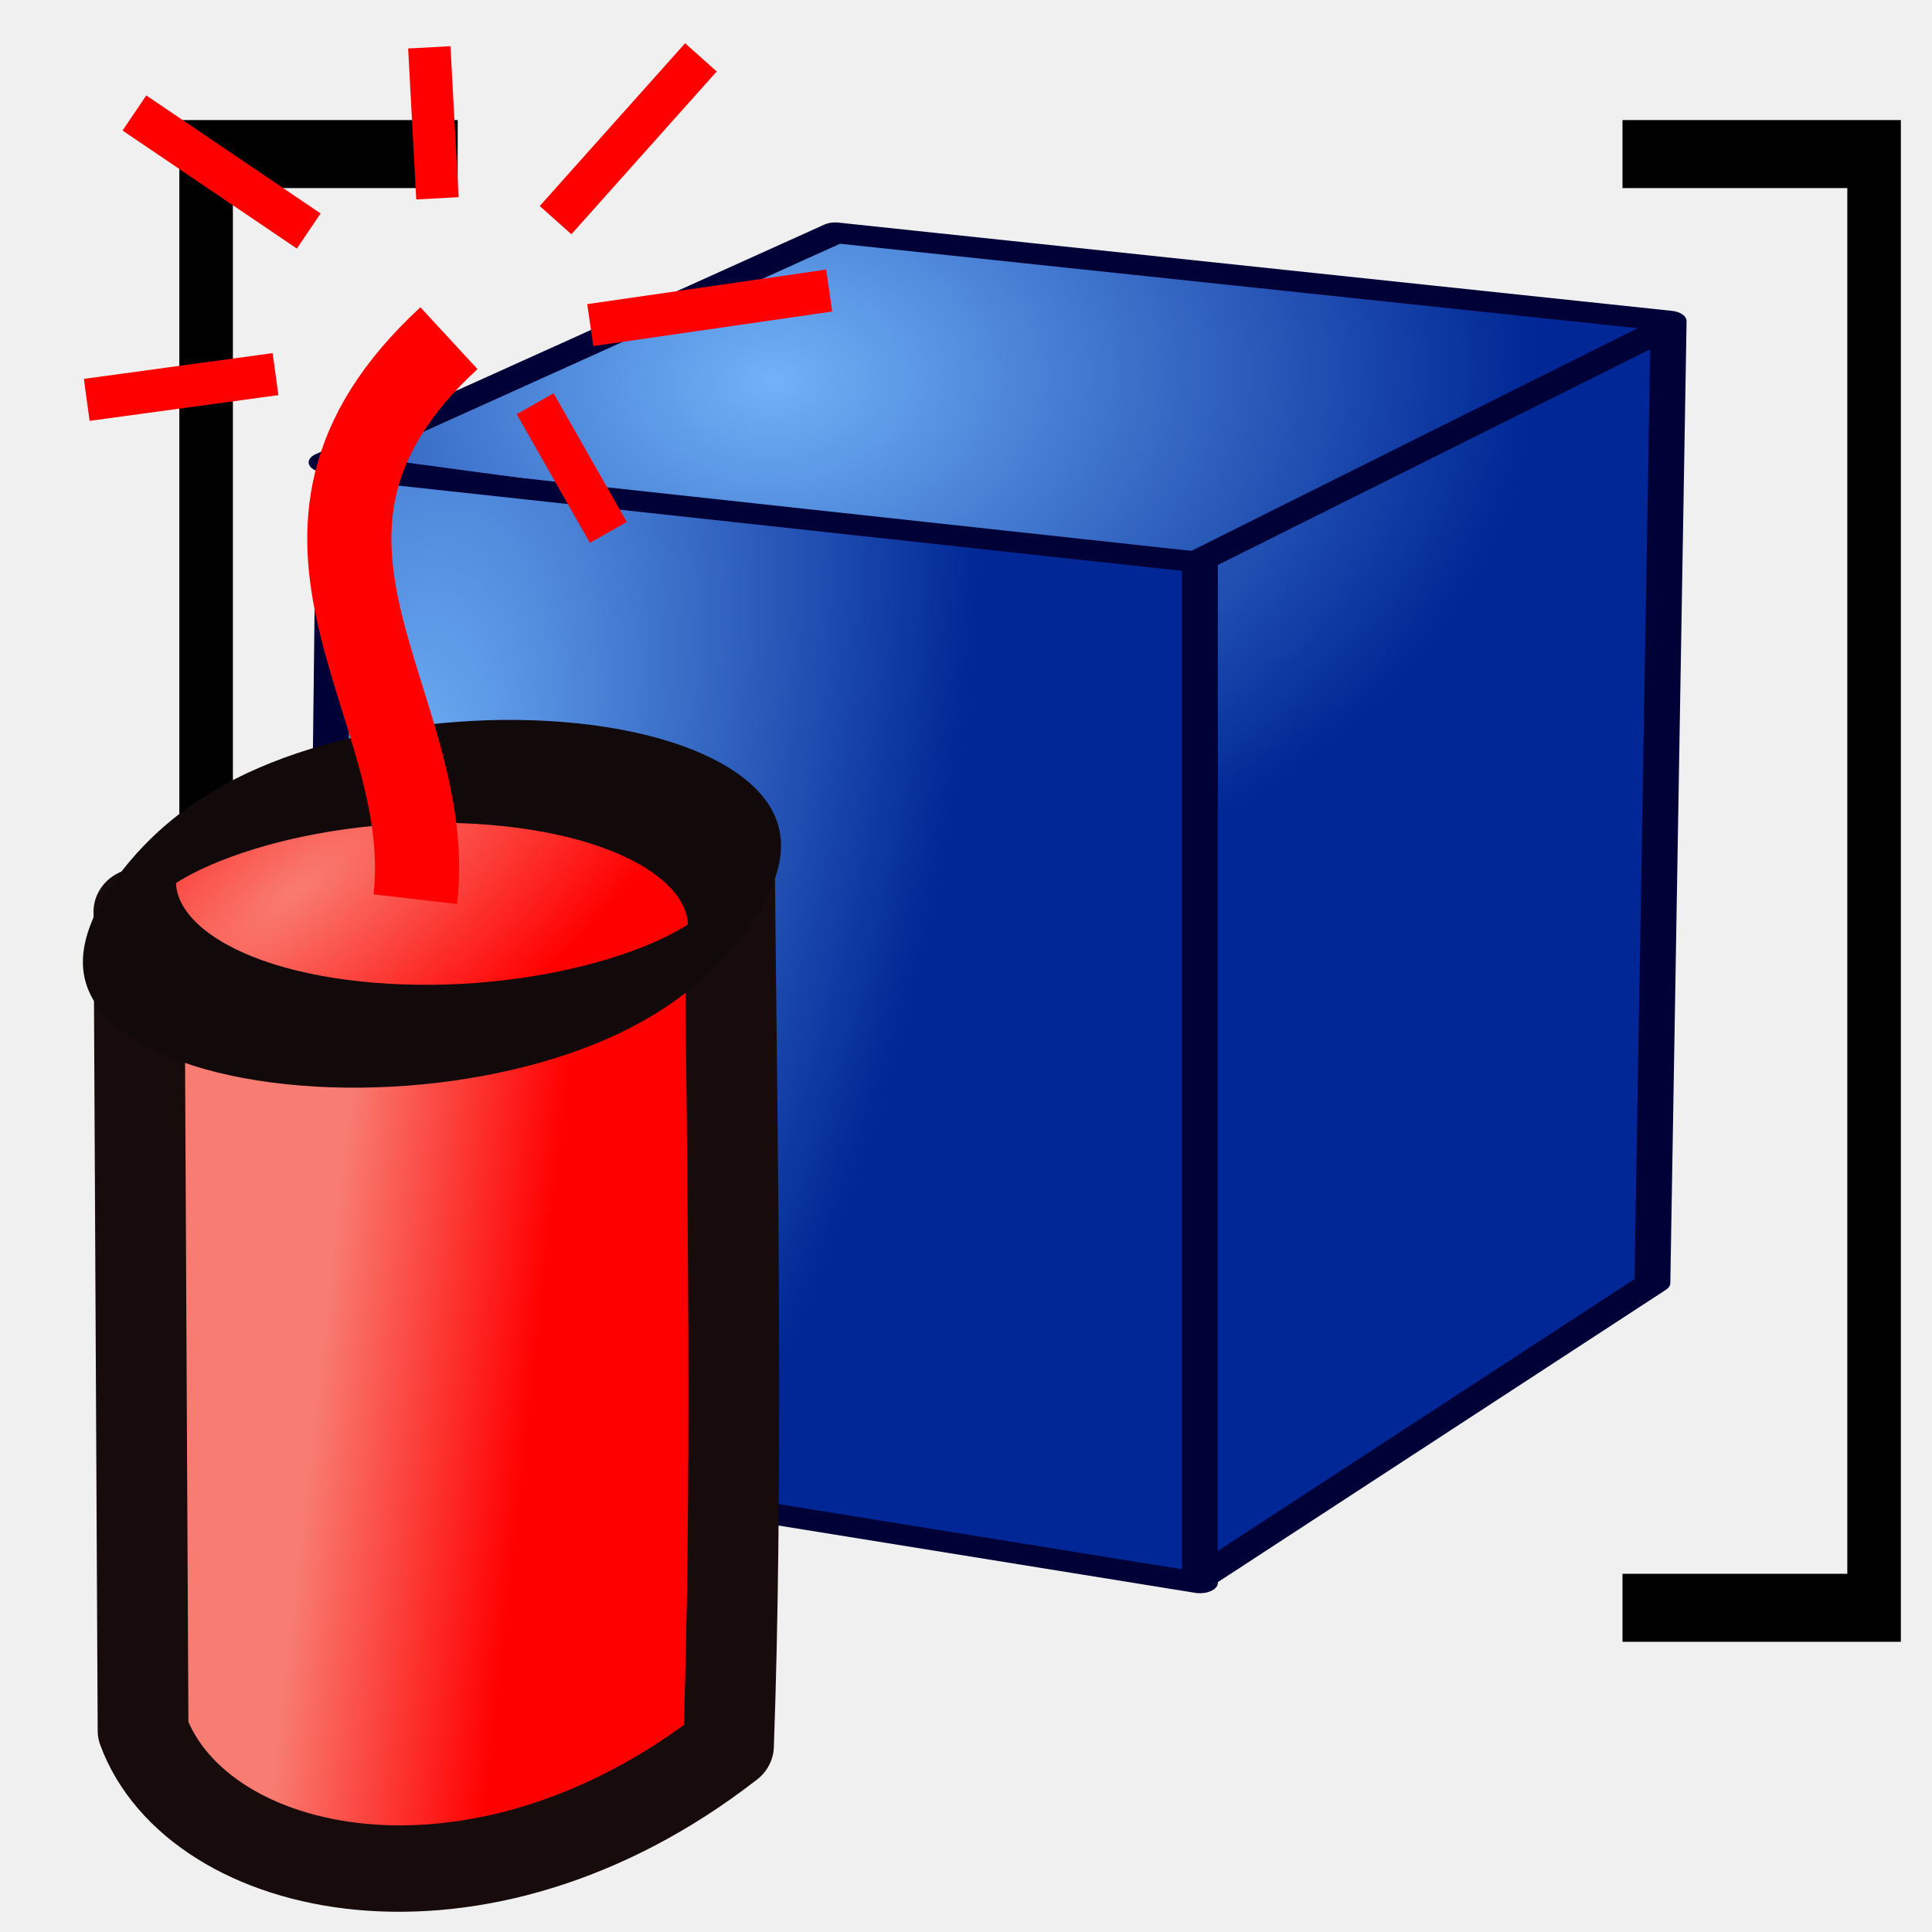
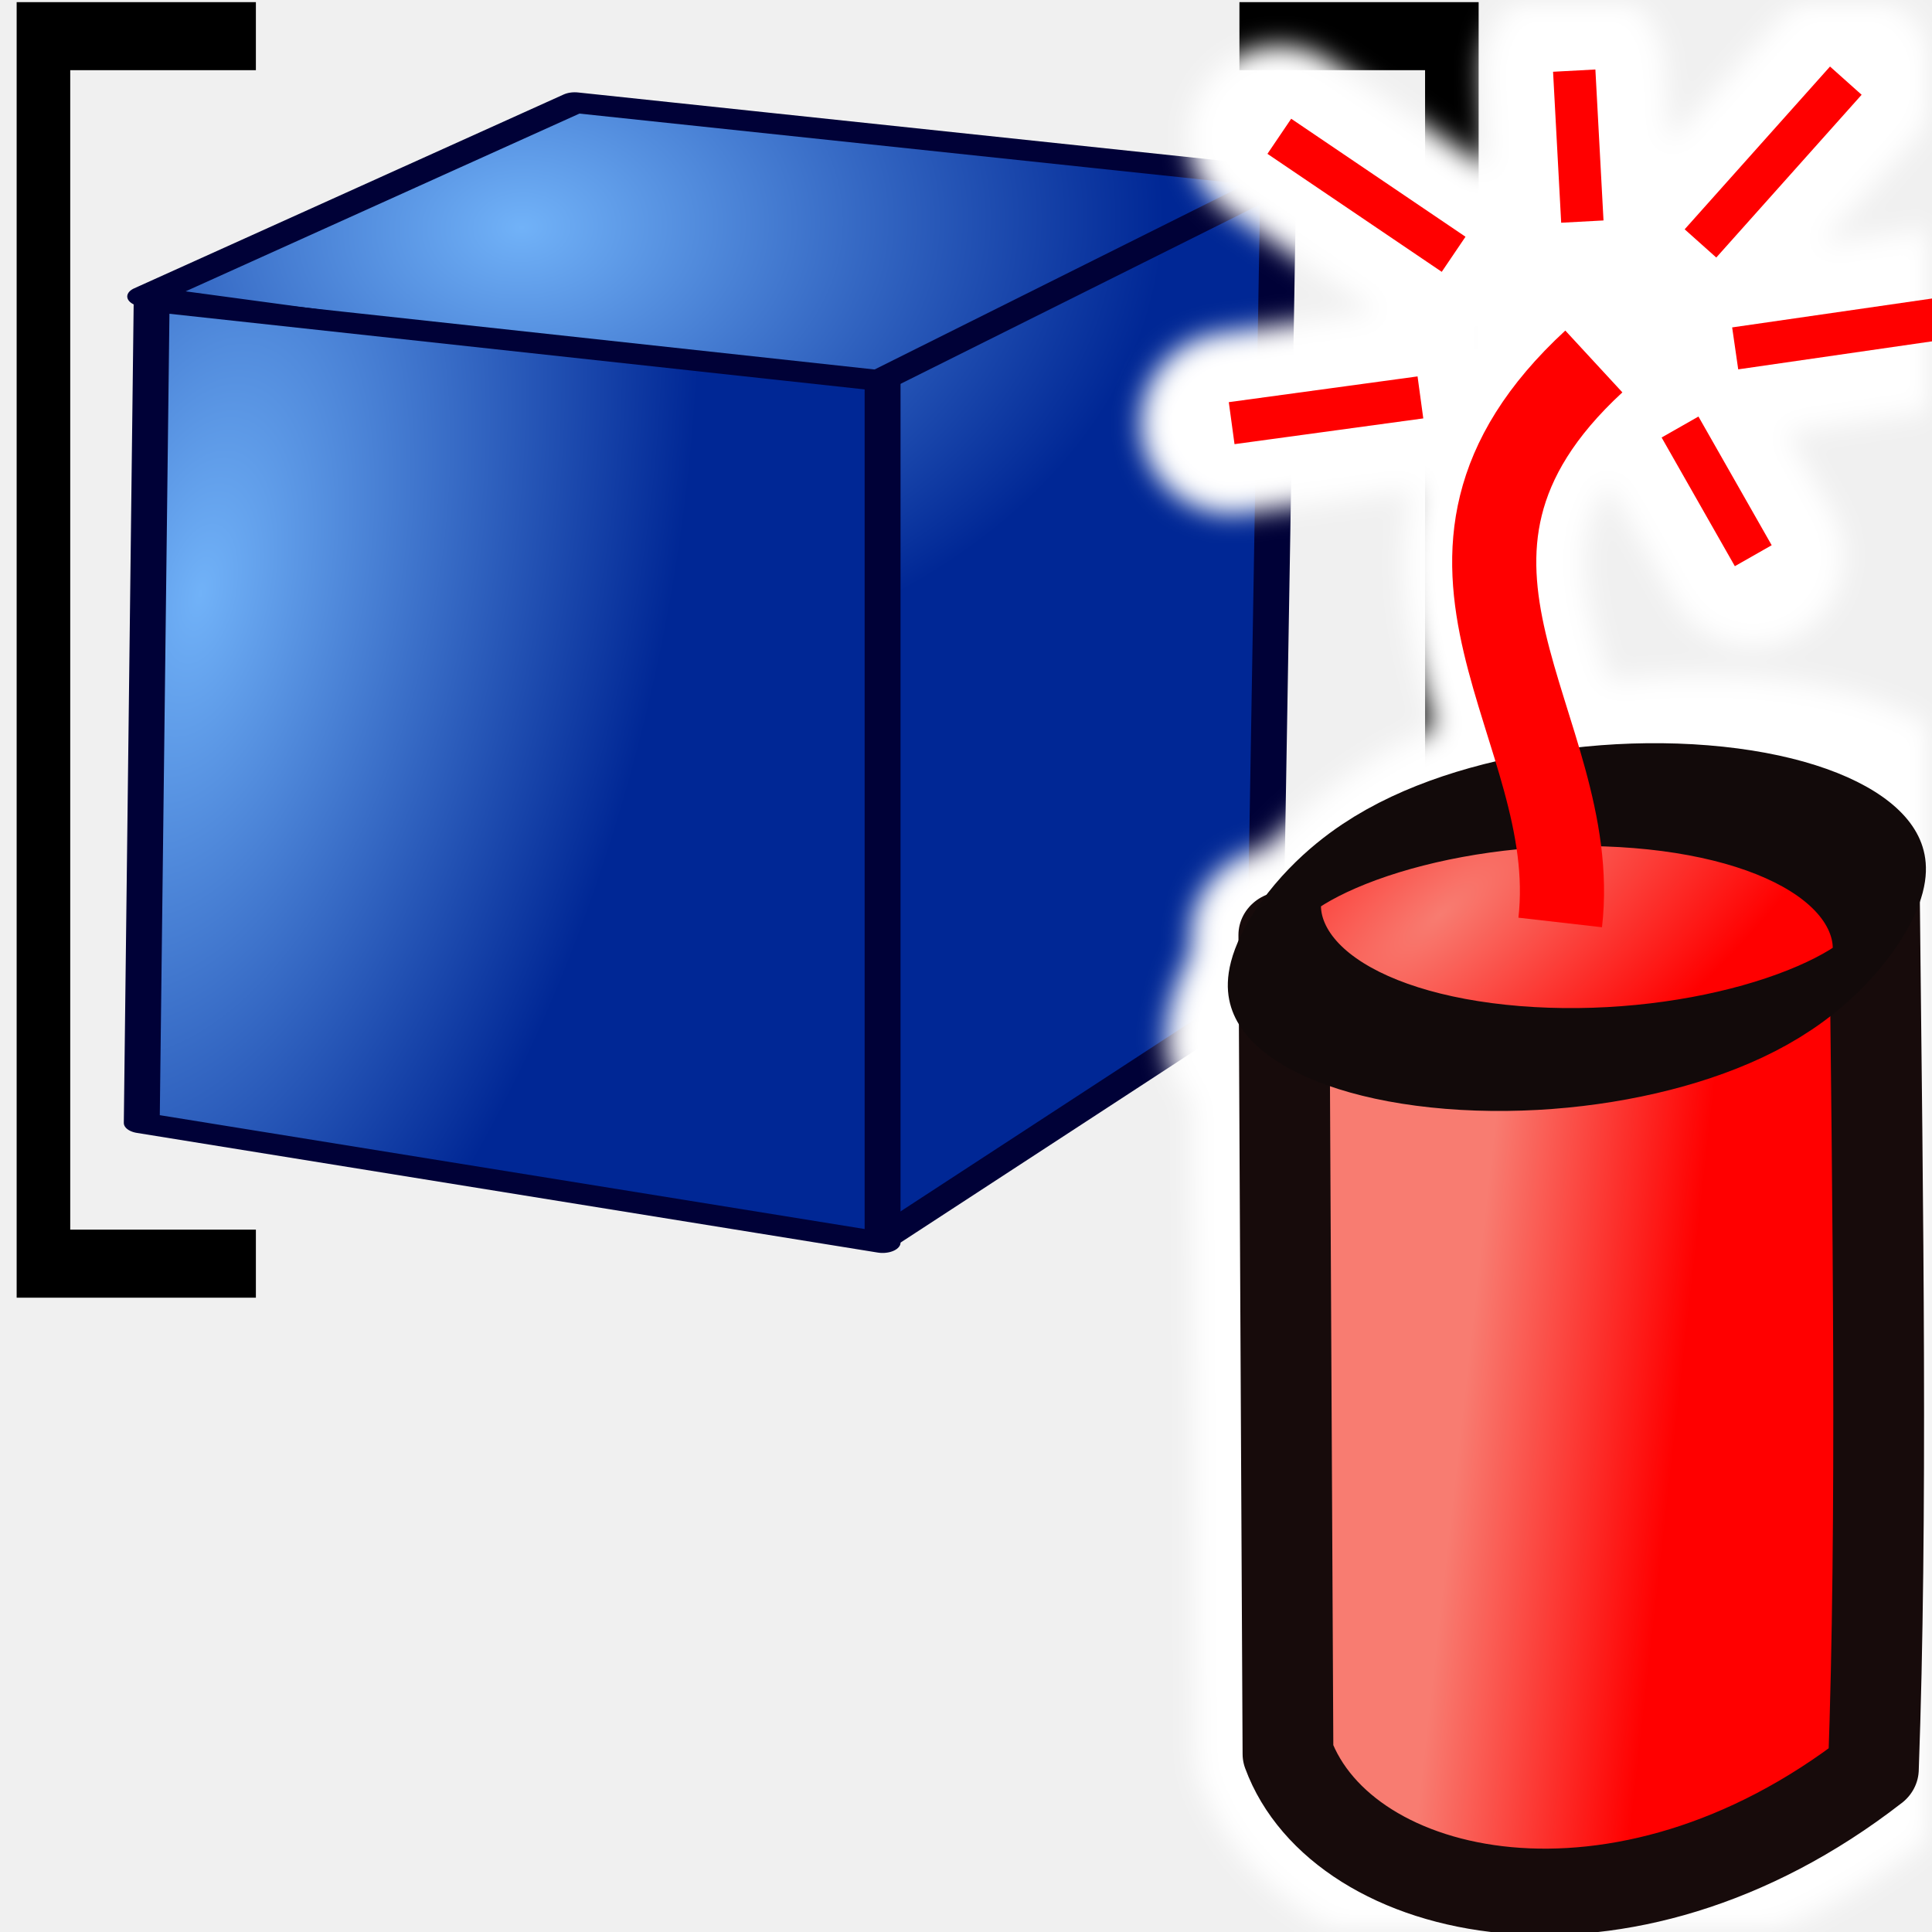
<svg xmlns="http://www.w3.org/2000/svg" xmlns:xlink="http://www.w3.org/1999/xlink" width="64px" height="64px" id="svg2568" version="1.1">
  <defs id="defs2570">
    <linearGradient id="linearGradient3864">
      <stop id="stop3866" offset="0" style="stop-color:#71b2f8;stop-opacity:1;" />
      <stop id="stop3868" offset="1" style="stop-color:#002795;stop-opacity:1;" />
    </linearGradient>
    <linearGradient id="linearGradient3377">
      <stop id="stop3379" offset="0" style="stop-color:#71b2f8;stop-opacity:1;" />
      <stop id="stop3381" offset="1" style="stop-color:#002795;stop-opacity:1;" />
    </linearGradient>
    <linearGradient id="linearGradient3023">
      <stop id="stop3025" offset="0" style="stop-color:#71b2f8;stop-opacity:1;" />
      <stop id="stop3027" offset="1" style="stop-color:#002795;stop-opacity:1;" />
    </linearGradient>
    <radialGradient xlink:href="#linearGradient3377" id="radialGradient3692" cx="45.883" cy="28.87" fx="45.883" fy="28.87" r="19.467" gradientUnits="userSpaceOnUse" />
    <linearGradient id="linearGradient3030">
      <stop id="stop3032" offset="0" style="stop-color:#71b2f8;stop-opacity:1;" />
      <stop id="stop3034" offset="1" style="stop-color:#002795;stop-opacity:1;" />
    </linearGradient>
    <radialGradient xlink:href="#linearGradient3377" id="radialGradient3837" gradientUnits="userSpaceOnUse" gradientTransform="matrix(0.9877329,-0.06324662,0.02642229,1.230404,-216.6882,-80.01316)" cx="148.883" cy="81.87" fx="148.883" fy="81.87" r="19.467" />
    <radialGradient xlink:href="#linearGradient3377" id="radialGradient3839" gradientUnits="userSpaceOnUse" gradientTransform="matrix(0.694742,0.2770778,-0.3296419,2.464559,-139.0534,-247.0973)" cx="135.383" cy="97.37" fx="135.383" fy="97.37" r="19.467" />
    <radialGradient xlink:href="#linearGradient3377" id="radialGradient3841" gradientUnits="userSpaceOnUse" gradientTransform="matrix(0.7130313,0,0,1.23125,-173.6265,-89.49876)" cx="45.883" cy="28.87" fx="45.883" fy="28.87" r="19.467" />
    <radialGradient xlink:href="#linearGradient3377" id="radialGradient3804" gradientUnits="userSpaceOnUse" gradientTransform="matrix(0.9877329,-0.06324662,0.02642229,1.230404,-216.6882,-80.01316)" cx="148.883" cy="81.87" fx="148.883" fy="81.87" r="19.467" />
    <radialGradient xlink:href="#linearGradient3377" id="radialGradient3806" gradientUnits="userSpaceOnUse" gradientTransform="matrix(0.694742,0.2770778,-0.3296419,2.464559,-139.0534,-247.0973)" cx="135.383" cy="97.37" fx="135.383" fy="97.37" r="19.467" />
    <radialGradient xlink:href="#linearGradient3377" id="radialGradient3808" gradientUnits="userSpaceOnUse" gradientTransform="matrix(0.7130313,0,0,1.23125,-173.6265,-89.49876)" cx="45.883" cy="28.87" fx="45.883" fy="28.87" r="19.467" />
    <linearGradient xlink:href="#linearGradient4287" id="linearGradient4293" x1="25.56" y1="48.404" x2="31.478" y2="52.711" gradientUnits="userSpaceOnUse" />
    <linearGradient id="linearGradient4287">
      <stop id="stop4289" offset="0" style="stop-color:#f87c71;stop-opacity:1;" />
      <stop id="stop4291" offset="1" style="stop-color:#ff0000;stop-opacity:1;" />
    </linearGradient>
    <radialGradient xlink:href="#linearGradient4287" id="radialGradient4285" gradientUnits="userSpaceOnUse" gradientTransform="matrix(-0.5435596,-0.6995957,1.092425,-0.6141056,95.66764,203.1616)" cx="112.772" cy="66.256" fx="112.772" fy="66.256" r="19.467" />
    <linearGradient id="linearGradient3101">
      <stop id="stop3103" offset="0" style="stop-color:#f87c71;stop-opacity:1;" />
      <stop id="stop3105" offset="1" style="stop-color:#ff0000;stop-opacity:1;" />
    </linearGradient>
    <radialGradient xlink:href="#linearGradient3377" id="radialGradient3098" gradientUnits="userSpaceOnUse" gradientTransform="matrix(0.9877329,-0.06324662,0.02642229,1.230404,-216.6882,-80.01316)" cx="148.883" cy="81.87" fx="148.883" fy="81.87" r="19.467" />
    <radialGradient xlink:href="#linearGradient3377" id="radialGradient3100" gradientUnits="userSpaceOnUse" gradientTransform="matrix(0.694742,0.2770778,-0.3296419,2.464559,-139.0534,-247.0973)" cx="135.383" cy="97.37" fx="135.383" fy="97.37" r="19.467" />
    <radialGradient xlink:href="#linearGradient3377" id="radialGradient3102" gradientUnits="userSpaceOnUse" gradientTransform="matrix(0.7130313,0,0,1.23125,-173.6265,-89.49876)" cx="45.883" cy="28.87" fx="45.883" fy="28.87" r="19.467" />
+     <filter id="filter3802" x="-0.207" width="1.414" y="-0.084" height="1.169">
+       <feGaussianBlur stdDeviation="2.123" id="feGaussianBlur3804" />
+     </filter>
+     <filter id="filter3842">
+       <feGaussianBlur stdDeviation="0.425" id="feGaussianBlur3844" />
+     </filter>
  </defs>
  <g id="layer1">
-     <g id="g3049" style="stroke-width:2;stroke-miterlimit:4;stroke-dasharray:none" transform="matrix(1.462681,0,0,1.857448,0.02180229,-40.39222)">
-       <path id="path3045" d="m 10.351,24.494 -5.698,0 0,25.926 5.698,0" style="fill:none;stroke:#000000;stroke-width:1.213;stroke-linecap:butt;stroke-linejoin:miter;stroke-miterlimit:4;stroke-opacity:1;stroke-dasharray:none" />
+     <g id="g3049" style="stroke-width:2;stroke-miterlimit:4;stroke-dasharray:none" transform="matrix(1.235073,0,0,1.568411,-4.307709,-37.21864)">
+       <path id="path3045" d="m 10.351,24.494 -5.698,0 0,25.926 5.698,0" style="fill:none;stroke:#000000;stroke-width:1.437;stroke-linecap:butt;stroke-linejoin:miter;stroke-miterlimit:4;stroke-opacity:1;stroke-dasharray:none" />
      <use height="64" width="64" transform="matrix(-1,0,0,1,47.0817,0)" id="use3047" xlink:href="#path3045" y="0" x="0" style="stroke-width:2;stroke-miterlimit:4;stroke-dasharray:none" />
    </g>
-     <g id="g3832" transform="matrix(1.309643,0,0,0.7527458,113.9474,4.099676)">
-       <path style="fill:url(#radialGradient3098);fill-opacity:1;fill-rule:evenodd;stroke:#000137;stroke-width:0.908;stroke-linecap:butt;stroke-linejoin:round;stroke-miterlimit:4;stroke-opacity:1;stroke-dasharray:none;stroke-dashoffset:0;marker:none;visibility:visible;display:inline;overflow:visible;enable-background:accumulate" d="m -65.878,4.797 -12.867,10.104 21.744,5.108 0.303,44.046 11.487,-13.039 0.411,-42.336 z" id="rect3522" />
-       <path style="fill:url(#radialGradient3100);fill-opacity:1;fill-rule:evenodd;stroke:#000137;stroke-width:0.908;stroke-linecap:butt;stroke-linejoin:round;stroke-miterlimit:4;stroke-opacity:1;stroke-dasharray:none;stroke-dashoffset:0;marker:none;visibility:visible;display:inline;overflow:visible;enable-background:accumulate" d="m -78.552,15.155 21.896,4.144 0,44.913 -22.192,-6.236 0.296,-42.82 z" id="rect3520" />
-       <path style="fill:url(#radialGradient3102);fill-opacity:1;fill-rule:evenodd;stroke:#000137;stroke-width:0.908;stroke-linecap:butt;stroke-linejoin:round;stroke-miterlimit:4;stroke-opacity:1;stroke-dasharray:none;stroke-dashoffset:0;marker:none;visibility:visible;display:inline;overflow:visible;enable-background:accumulate" d="M -56.823,19.355 -44.897,9.001" id="path3536" />
+     <g id="g3832" transform="matrix(1.105849,0,0,0.635611,91.88993,0.3498762)">
+       <path style="fill:url(#radialGradient3098);fill-opacity:1;fill-rule:evenodd;stroke:#000137;stroke-width:1.075;stroke-linecap:butt;stroke-linejoin:round;stroke-miterlimit:4;stroke-opacity:1;stroke-dasharray:none;stroke-dashoffset:0;marker:none;visibility:visible;display:inline;overflow:visible;enable-background:accumulate" d="m -65.878,4.797 -12.867,10.104 21.744,5.108 0.303,44.046 11.487,-13.039 0.411,-42.336 z" id="rect3522" />
+       <path style="fill:url(#radialGradient3100);fill-opacity:1;fill-rule:evenodd;stroke:#000137;stroke-width:1.075;stroke-linecap:butt;stroke-linejoin:round;stroke-miterlimit:4;stroke-opacity:1;stroke-dasharray:none;stroke-dashoffset:0;marker:none;visibility:visible;display:inline;overflow:visible;enable-background:accumulate" d="m -78.552,15.155 21.896,4.144 0,44.913 -22.192,-6.236 0.296,-42.82 z" id="rect3520" />
+       <path style="fill:url(#radialGradient3102);fill-opacity:1;fill-rule:evenodd;stroke:#000137;stroke-width:1.075;stroke-linecap:butt;stroke-linejoin:round;stroke-miterlimit:4;stroke-opacity:1;stroke-dasharray:none;stroke-dashoffset:0;marker:none;visibility:visible;display:inline;overflow:visible;enable-background:accumulate" d="M -56.823,19.355 -44.897,9.001" id="path3536" />
    </g>
-     <g transform="translate(0.6934926,0.07259564)" id="g3073">
+     <g id="use3032" transform="translate(38.62013,0.8439849)" style="stroke:#ffffff;stroke-opacity:1;fill:#ffffff;fill-opacity:1;stroke-width:6;stroke-miterlimit:4;stroke-dasharray:none;stroke-linecap:round;filter:url(#filter3842)">
+       <g id="g3808" transform="matrix(0.840968,-0.4679274,0.4837714,0.796403,-35.22128,20.5158)" style="stroke:#ffffff;stroke-opacity:1;fill:#ffffff;fill-opacity:1;stroke-width:6.338;stroke-miterlimit:4;stroke-dasharray:none;stroke-linecap:round">
+         <path id="path3810" d="M 32.018,65.596 C 36.744,58.002 42.051,48.46 47.712,38.383 L 29.593,29.441 15.069,54.973 c -1.038,5.512 6.035,12.35 16.949,10.622 z" style="fill:#ffffff;fill-opacity:1;fill-rule:evenodd;stroke:#ffffff;stroke-width:6.338;stroke-linecap:round;stroke-linejoin:round;stroke-miterlimit:4;stroke-opacity:1;stroke-dasharray:none;stroke-dashoffset:0;marker:none;visibility:visible;display:inline;overflow:visible;enable-background:accumulate" />
+         <path transform="matrix(-0.3725296,-0.2637647,0.9531514,-0.4522564,-5.310917,97.4746)" d="m 118.018,83.5 c 0,2.959 -9.666,5.357 -21.589,5.357 -11.923,0 -21.589,-2.398 -21.589,-5.357 0,-2.959 9.666,-5.357 21.589,-5.357 11.923,0 21.589,2.398 21.589,5.357 z" id="path3812" style="fill:#ffffff;fill-opacity:1;fill-rule:evenodd;stroke:#ffffff;stroke-width:9.781;stroke-linecap:round;stroke-linejoin:round;stroke-miterlimit:4;stroke-opacity:1;stroke-dasharray:none;stroke-dashoffset:0;marker:none;visibility:visible;display:inline;overflow:visible;enable-background:accumulate" />
+       </g>
+       <path style="fill:#ffffff;stroke:#ffffff;stroke-width:6;stroke-linecap:round;stroke-linejoin:miter;stroke-miterlimit:4;stroke-opacity:1;stroke-dasharray:none;fill-opacity:1" d="M 13.064,29.714 C 13.808,23.213 7.046,17.715 14.178,11.13" id="path3814" />
+       <g id="g3816" transform="translate(-5.93895,0.8595849)" style="stroke:#ffffff;stroke-opacity:1;fill:#ffffff;fill-opacity:1;stroke-width:6;stroke-miterlimit:4;stroke-dasharray:none;stroke-linecap:round">
+         <path style="fill:#ffffff;stroke:#ffffff;stroke-width:6;stroke-linecap:round;stroke-linejoin:miter;stroke-miterlimit:4;stroke-opacity:1;stroke-dasharray:none;fill-opacity:1" d="M 8.119,12.314 14.372,11.461" id="path3818" />
+         <path id="path3820" d="M 19.736,5.637 19.467,0.636" style="fill:#ffffff;stroke:#ffffff;stroke-width:6;stroke-linecap:round;stroke-linejoin:miter;stroke-miterlimit:4;stroke-opacity:1;stroke-dasharray:none;fill-opacity:1" />
+         <path id="path3822" d="M 24.799,9.837 32.713,8.693" style="fill:#ffffff;stroke:#ffffff;stroke-width:6;stroke-linecap:round;stroke-linejoin:miter;stroke-miterlimit:4;stroke-opacity:1;stroke-dasharray:none;fill-opacity:1" />
+         <path id="path3824" d="M 23.649,6.36 28.464,0.968" style="fill:#ffffff;stroke:#ffffff;stroke-width:6;stroke-linecap:round;stroke-linejoin:miter;stroke-miterlimit:4;stroke-opacity:1;stroke-dasharray:none;fill-opacity:1" />
+         <path style="fill:#ffffff;stroke:#ffffff;stroke-width:6;stroke-linecap:round;stroke-linejoin:miter;stroke-miterlimit:4;stroke-opacity:1;stroke-dasharray:none;fill-opacity:1" d="M 15.472,6.72 9.698,2.811" id="path3826" />
+         <path style="fill:#ffffff;stroke:#ffffff;stroke-width:6;stroke-linecap:round;stroke-linejoin:miter;stroke-miterlimit:4;stroke-opacity:1;stroke-dasharray:none;fill-opacity:1" d="M 25.398,16.705 22.972,12.442" id="path3828" />
+       </g>
+     </g>
+     <g transform="translate(38.62013,0.8439849)" id="g3073">
      <g transform="matrix(0.840968,-0.4679274,0.4837714,0.796403,-35.22128,20.5158)" id="g3080">
        <path style="fill:url(#linearGradient4293);fill-opacity:1;fill-rule:evenodd;stroke:#170b0b;stroke-width:3.099;stroke-linecap:butt;stroke-linejoin:round;stroke-miterlimit:4;stroke-opacity:1;stroke-dasharray:none;stroke-dashoffset:0;marker:none;visibility:visible;display:inline;overflow:visible;enable-background:accumulate" d="M 32.018,65.596 C 36.744,58.002 42.051,48.46 47.712,38.383 L 29.593,29.441 15.069,54.973 c -1.038,5.512 6.035,12.35 16.949,10.622 z" id="path3727-0" />
        <path style="fill:url(#radialGradient4285);fill-opacity:1;fill-rule:evenodd;stroke:#120a0a;stroke-width:4.223;stroke-linecap:butt;stroke-linejoin:round;stroke-miterlimit:4;stroke-opacity:1;stroke-dasharray:none;stroke-dashoffset:0;marker:none;visibility:visible;display:inline;overflow:visible;enable-background:accumulate" id="path3725-5" d="m 118.018,83.5 c 0,2.959 -9.666,5.357 -21.589,5.357 -11.923,0 -21.589,-2.398 -21.589,-5.357 0,-2.959 9.666,-5.357 21.589,-5.357 11.923,0 21.589,2.398 21.589,5.357 z" transform="matrix(-0.3725296,-0.2637647,0.9531514,-0.4522564,-5.310917,97.4746)" />
      </g>
      <path id="path3908" d="M 13.064,29.714 C 13.808,23.213 7.046,17.715 14.178,11.13" style="fill:none;stroke:#ff0000;stroke-width:2.787;stroke-linecap:butt;stroke-linejoin:miter;stroke-miterlimit:4;stroke-opacity:1;stroke-dasharray:none" />
      <g transform="translate(-5.93895,0.8595849)" id="g3457">
        <path id="path3086" d="M 8.119,12.314 14.372,11.461" style="fill:none;stroke:#ff0000;stroke-width:1.404;stroke-linecap:butt;stroke-linejoin:miter;stroke-miterlimit:4;stroke-opacity:1;stroke-dasharray:none" />
        <path style="fill:none;stroke:#ff0000;stroke-width:1.404;stroke-linecap:butt;stroke-linejoin:miter;stroke-miterlimit:4;stroke-opacity:1;stroke-dasharray:none" d="M 19.736,5.637 19.467,0.636" id="path3856" />
        <path style="fill:none;stroke:#ff0000;stroke-width:1.404;stroke-linecap:butt;stroke-linejoin:miter;stroke-miterlimit:4;stroke-opacity:1;stroke-dasharray:none" d="M 24.799,9.837 32.713,8.693" id="path3856-0" />
        <path style="fill:none;stroke:#ff0000;stroke-width:1.404;stroke-linecap:butt;stroke-linejoin:miter;stroke-miterlimit:4;stroke-opacity:1;stroke-dasharray:none" d="M 23.649,6.36 28.464,0.968" id="path3856-4" />
        <path id="path3894" d="M 15.472,6.72 9.698,2.811" style="fill:none;stroke:#ff0000;stroke-width:1.404;stroke-linecap:butt;stroke-linejoin:miter;stroke-miterlimit:4;stroke-opacity:1;stroke-dasharray:none" />
        <path id="path3896" d="M 25.398,16.705 22.972,12.442" style="fill:none;stroke:#ff0000;stroke-width:1.404;stroke-linecap:butt;stroke-linejoin:miter;stroke-miterlimit:4;stroke-opacity:1;stroke-dasharray:none" />
      </g>
    </g>
  </g>
</svg>
